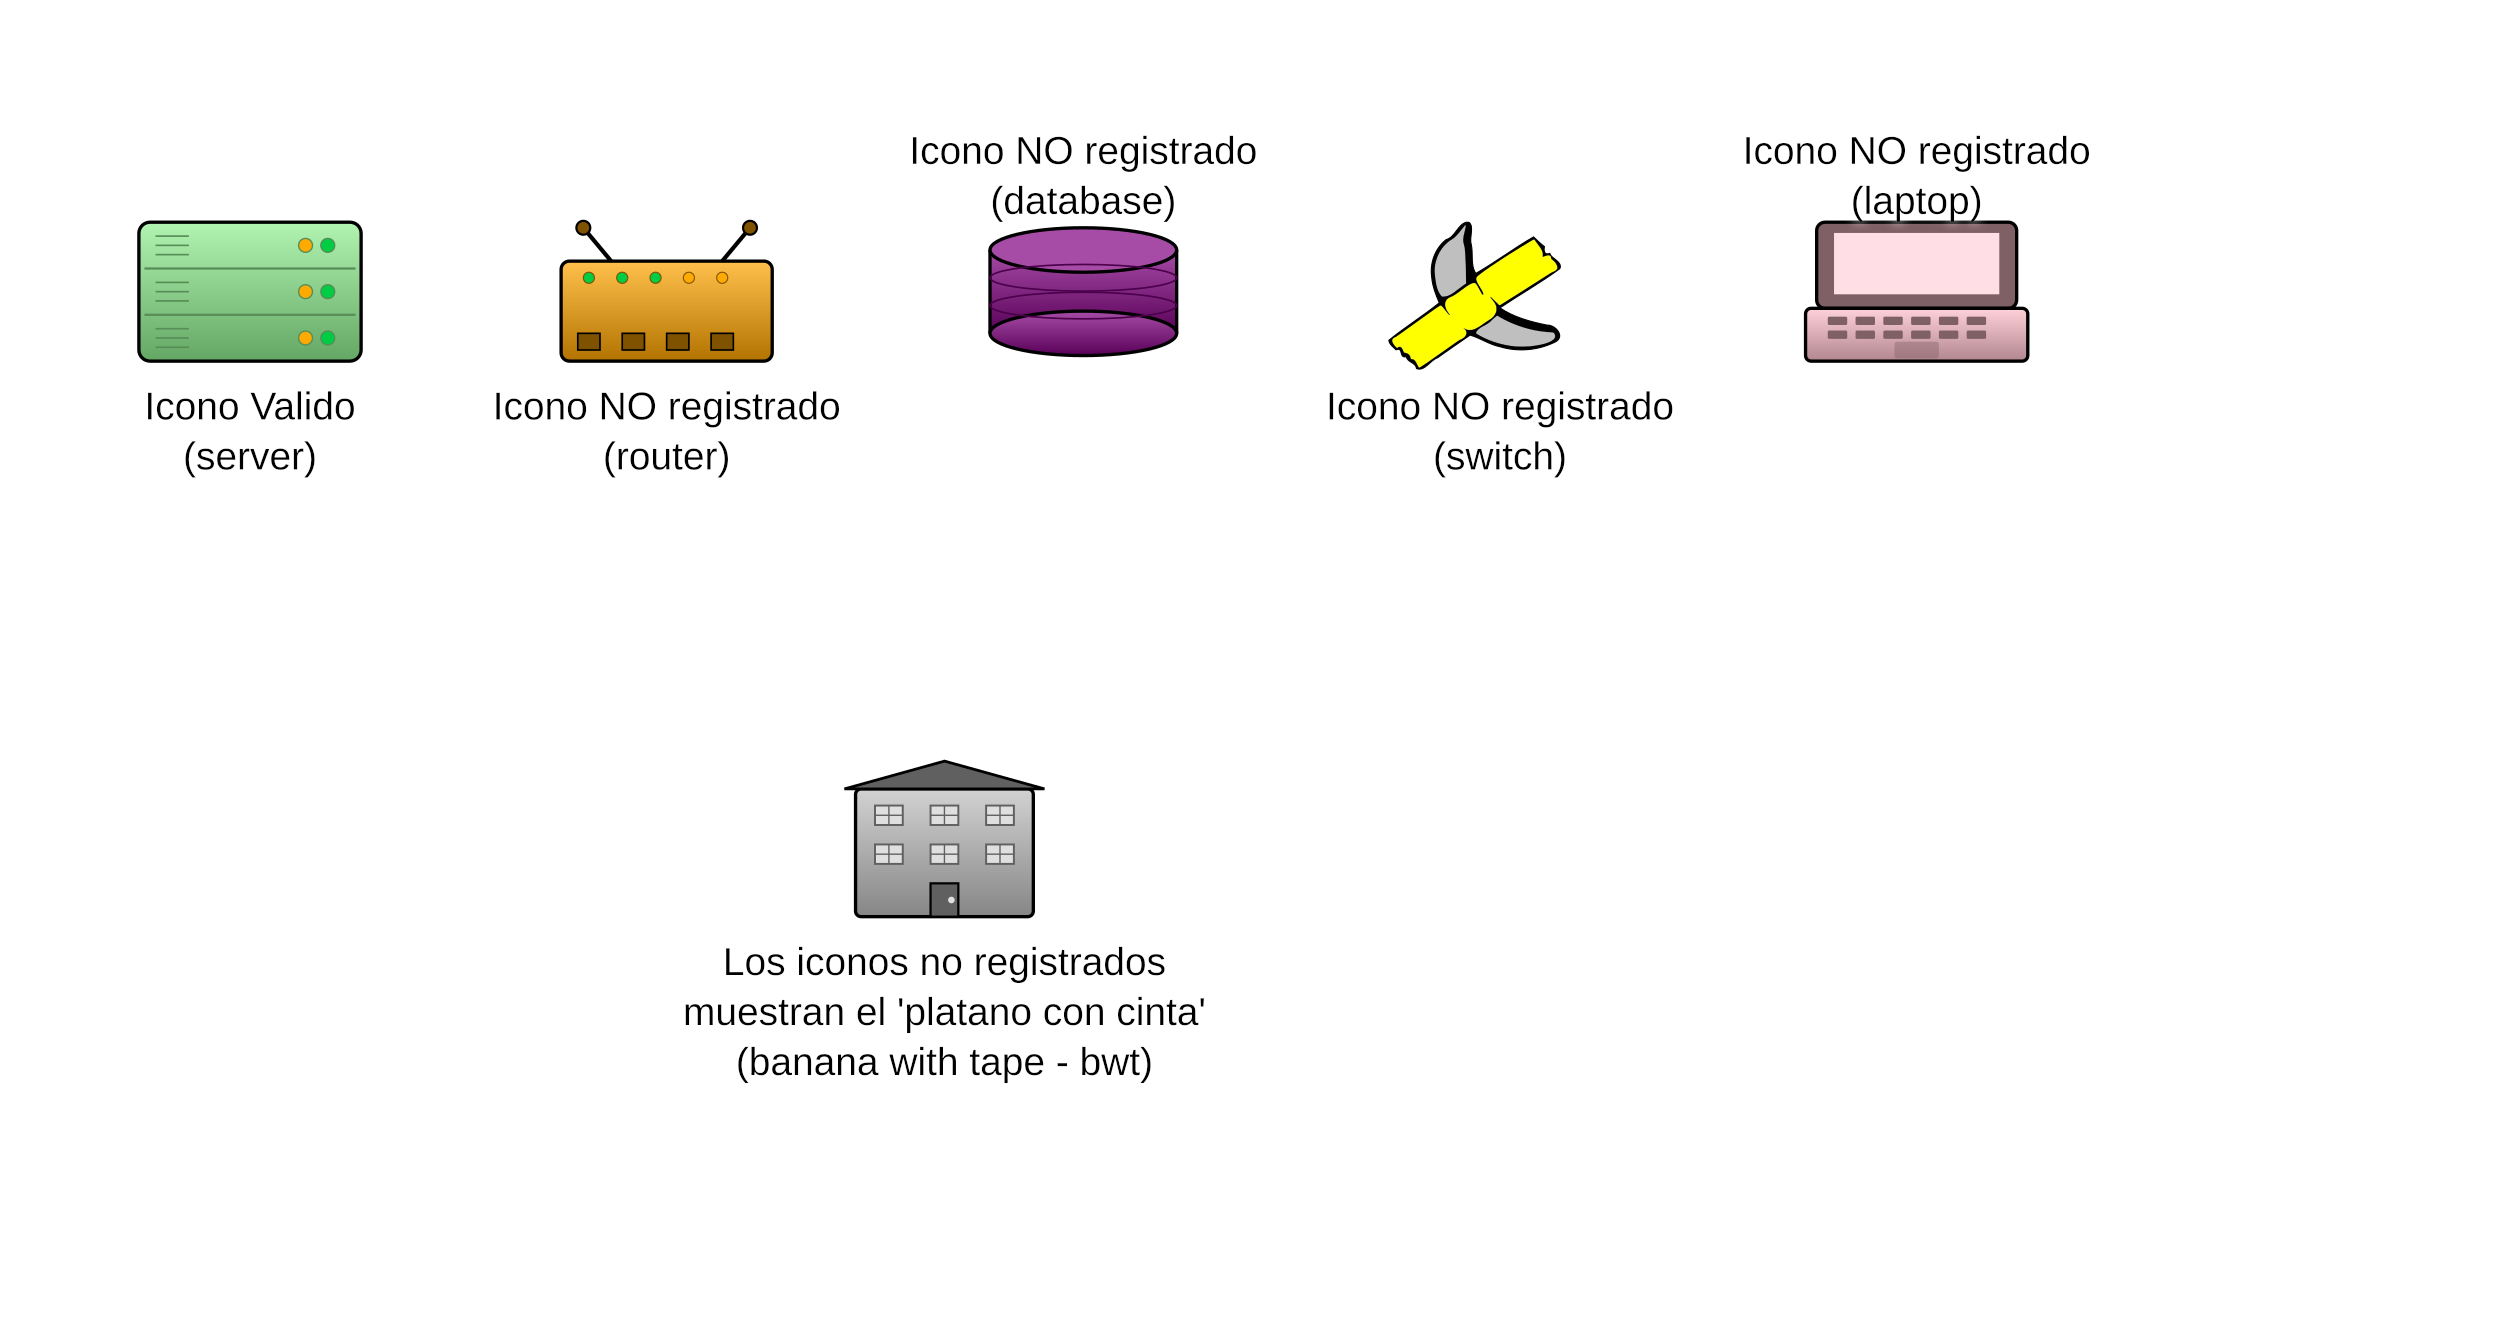
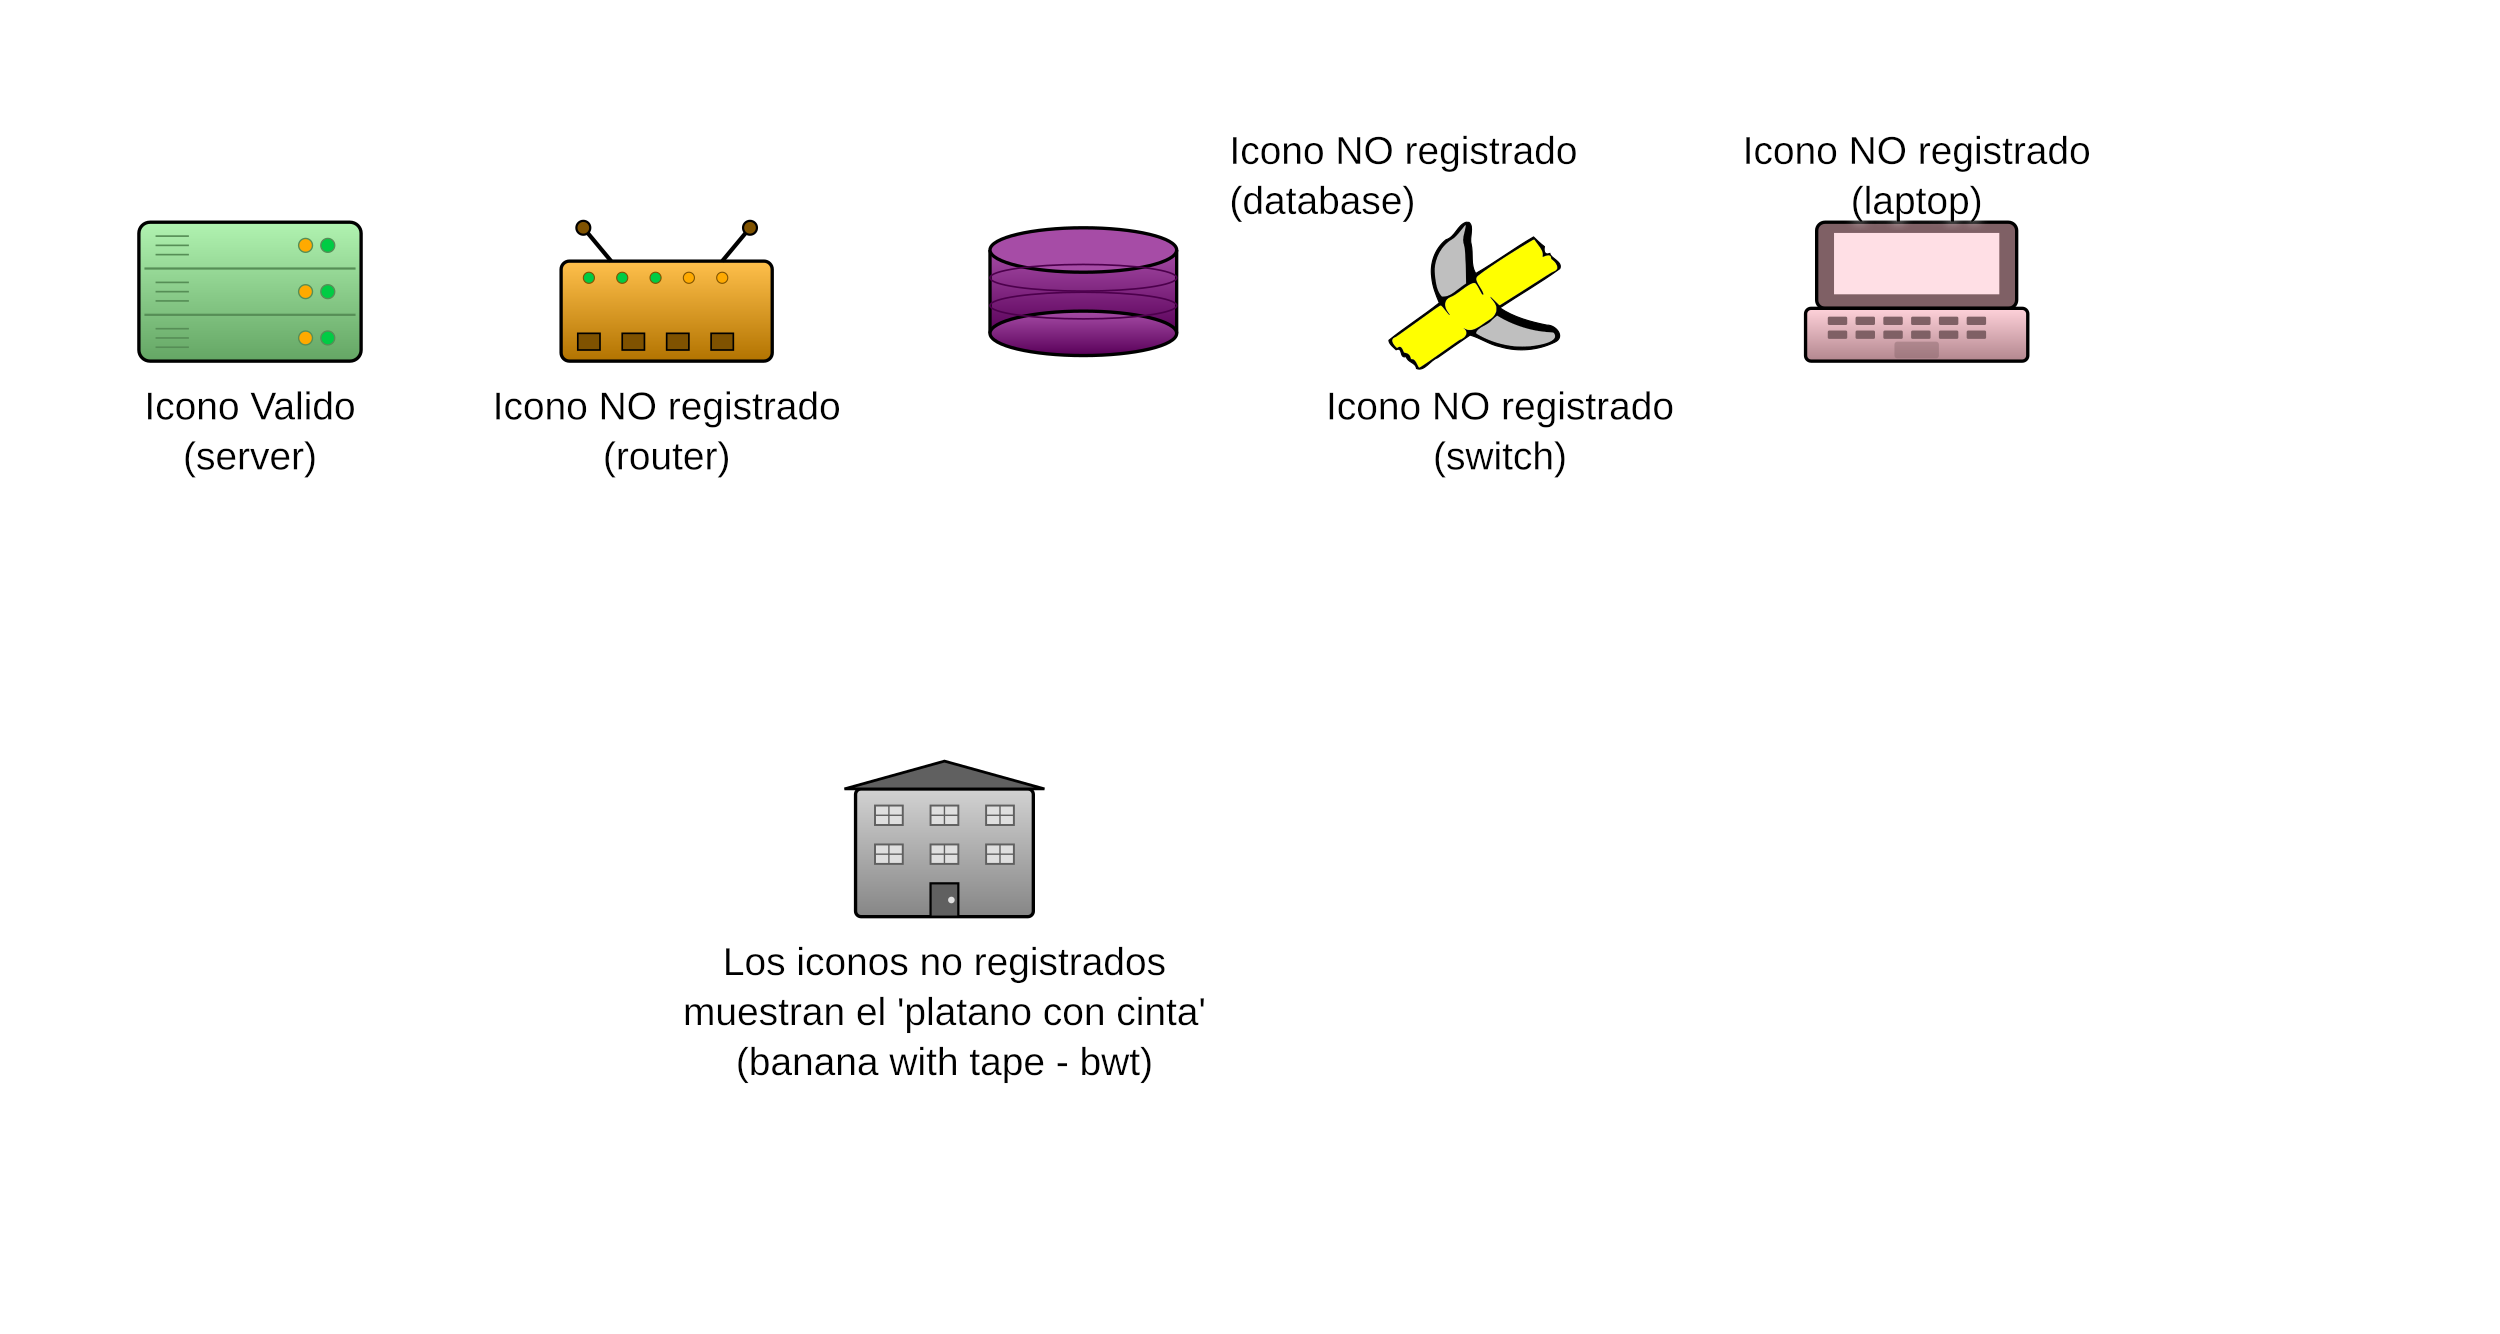
<svg xmlns="http://www.w3.org/2000/svg" baseProfile="full" height="480" version="1.1" viewBox="0,0,900,480" width="900">
  <defs>
    <filter height="140%" id="text-glow" width="140%" x="-20%" y="-20%">
      <feGaussianBlur in="SourceGraphic" result="blur" stdDeviation="2" />
      <feFlood flood-color="white" flood-opacity="1" result="color" />
      <feComposite in="color" in2="blur" operator="in" result="shadow" />
      <feMerge>
        <feMergeNode in="shadow" />
        <feMergeNode in="shadow" />
        <feMergeNode in="SourceGraphic" />
      </feMerge>
    </filter>
    <marker id="arrow-end" markerHeight="10" markerWidth="10" orient="auto" refX="10" refY="5">
      <path d="M 0 0 L 10 5 L 0 10 z" fill="black" />
    </marker>
    <marker id="arrow-start" markerHeight="10" markerWidth="10" orient="auto" refX="0" refY="5">
      <path d="M 10 0 L 0 5 L 10 10 z" fill="black" />
    </marker>
    <marker id="circle-start" markerHeight="10" markerWidth="10" orient="auto" refX="5" refY="5">
      <circle cx="5" cy="5" fill="black" r="4" />
    </marker>
    <marker id="circle-end" markerHeight="10" markerWidth="10" orient="auto" refX="5" refY="5">
      <circle cx="5" cy="5" fill="black" r="4" />
    </marker>
    <linearGradient id="gradient-valid1" x1="0%" x2="0%" y1="0%" y2="100%">
      <stop offset="0%" stop-color="#b1f3b1" />
      <stop offset="100%" stop-color="#64a664" />
    </linearGradient>
    <linearGradient id="gradient-invalid1" x1="0%" x2="0%" y1="0%" y2="100%">
      <stop offset="0%" stop-color="#ffc04c" />
      <stop offset="100%" stop-color="#b27300" />
    </linearGradient>
    <linearGradient id="gradient-invalid2" x1="0%" x2="0%" y1="0%" y2="100%">
      <stop offset="0%" stop-color="#a64ca6" />
      <stop offset="100%" stop-color="#590059" />
    </linearGradient>
    <linearGradient id="gradient-invalid4" x1="0%" x2="0%" y1="0%" y2="100%">
      <stop offset="0%" stop-color="#ffd2da" />
      <stop offset="100%" stop-color="#b2868e" />
    </linearGradient>
    <linearGradient id="gradient-nota" x1="0%" x2="0%" y1="0%" y2="100%">
      <stop offset="0%" stop-color="#d2d2d2" />
      <stop offset="100%" stop-color="#868686" />
    </linearGradient>
  </defs>
  <g id="valid1">
    <rect fill="url(#gradient-valid1)" height="50" rx="4" ry="4" stroke="black" stroke-width="1.2" width="80" x="50" y="80" />
    <line stroke="#568e56" stroke-width="0.8" x1="52" x2="128" y1="96.667" y2="96.667" />
    <line stroke="#568e56" stroke-width="0.8" x1="52" x2="128" y1="113.333" y2="113.333" />
    <circle cx="118" cy="88.333" fill="#00cc44" r="2.5" stroke="#568e56" stroke-width="0.5" />
    <circle cx="110" cy="88.333" fill="#ffaa00" r="2.5" stroke="#568e56" stroke-width="0.5" />
    <circle cx="118" cy="105.0" fill="#00cc44" r="2.5" stroke="#568e56" stroke-width="0.5" />
    <circle cx="110" cy="105.0" fill="#ffaa00" r="2.5" stroke="#568e56" stroke-width="0.5" />
    <circle cx="118" cy="121.667" fill="#00cc44" r="2.5" stroke="#568e56" stroke-width="0.5" />
    <circle cx="110" cy="121.667" fill="#ffaa00" r="2.5" stroke="#568e56" stroke-width="0.5" />
    <line stroke="#568e56" stroke-width="0.6" x1="56" x2="68" y1="85.0" y2="85.0" />
    <line stroke="#568e56" stroke-width="0.6" x1="56" x2="68" y1="88.333" y2="88.333" />
    <line stroke="#568e56" stroke-width="0.6" x1="56" x2="68" y1="91.667" y2="91.667" />
    <line stroke="#568e56" stroke-width="0.6" x1="56" x2="68" y1="101.667" y2="101.667" />
    <line stroke="#568e56" stroke-width="0.6" x1="56" x2="68" y1="105.0" y2="105.0" />
    <line stroke="#568e56" stroke-width="0.6" x1="56" x2="68" y1="108.333" y2="108.333" />
    <line stroke="#568e56" stroke-width="0.6" x1="56" x2="68" y1="118.333" y2="118.333" />
    <line stroke="#568e56" stroke-width="0.6" x1="56" x2="68" y1="121.667" y2="121.667" />
    <line stroke="#568e56" stroke-width="0.6" x1="56" x2="68" y1="125" y2="125" />
  </g>
  <g id="invalid1">
    <rect fill="url(#gradient-invalid1)" height="36" rx="3" ry="3" stroke="black" stroke-width="1.2" width="76" x="202" y="94" />
    <line stroke="black" stroke-width="1.5" x1="220" x2="210" y1="94" y2="82" />
    <circle cx="210" cy="82" fill="#7f5200" r="2.5" stroke="black" stroke-width="0.8" />
    <line stroke="black" stroke-width="1.5" x1="260" x2="270" y1="94" y2="82" />
    <circle cx="270" cy="82" fill="#7f5200" r="2.5" stroke="black" stroke-width="0.8" />
    <rect fill="#7f5200" height="6" stroke="black" stroke-width="0.6" width="8" x="208.0" y="120" />
    <rect fill="#7f5200" height="6" stroke="black" stroke-width="0.6" width="8" x="224.0" y="120" />
    <rect fill="#7f5200" height="6" stroke="black" stroke-width="0.6" width="8" x="240.0" y="120" />
    <rect fill="#7f5200" height="6" stroke="black" stroke-width="0.6" width="8" x="256.0" y="120" />
    <circle cx="212" cy="100" fill="#00cc44" r="2" stroke="#7f5200" stroke-width="0.4" />
    <circle cx="224" cy="100" fill="#00cc44" r="2" stroke="#7f5200" stroke-width="0.4" />
    <circle cx="236" cy="100" fill="#00cc44" r="2" stroke="#7f5200" stroke-width="0.4" />
    <circle cx="248" cy="100" fill="#ffaa00" r="2" stroke="#7f5200" stroke-width="0.4" />
    <circle cx="260" cy="100" fill="#ffaa00" r="2" stroke="#7f5200" stroke-width="0.4" />
  </g>
  <g id="invalid2">
    <rect fill="url(#gradient-invalid2)" height="30" stroke="none" width="67.2" x="356.4" y="90" />
    <line stroke="black" stroke-width="1.2" x1="356.4" x2="356.4" y1="90" y2="120" />
    <line stroke="black" stroke-width="1.2" x1="423.6" x2="423.6" y1="90" y2="120" />
    <ellipse cx="390.0" cy="120" fill="url(#gradient-invalid2)" rx="33.6" ry="8" stroke="black" stroke-width="1.2" />
    <ellipse cx="390.0" cy="90" fill="#a64ca6" rx="33.6" ry="8" stroke="black" stroke-width="1.2" />
    <ellipse cx="390.0" cy="100.0" fill="none" rx="33.6" ry="4.8" stroke="#4c004c" stroke-width="0.6" />
    <ellipse cx="390.0" cy="110.0" fill="none" rx="33.6" ry="4.8" stroke="#4c004c" stroke-width="0.6" />
  </g>
  <path d="m 33.383,8e-4 c -3.861,1.276 -4.632,6.375 -8.714,7.581 -4.764,3.802 -7.027,10.143 -6.166,16.126 0.332,3.889 1.752,7.574 3.294,11.123 C 14.744,40.509 7.02,45.292 0,51.014 c 0.009,1.604 2.572,3.522 3.123,4.068 3.252,-1.413 1.181,4.024 4.391,2.937 0.548,2.652 4.06,2.418 4.425,5.181 3.475,1.41 5.871,-3.609 9.042,-4.64 4.692,-3.27 9.332,-6.616 14.074,-9.815 4.492,1.25 8.363,4.127 12.984,5.036 7.804,2.363 16.436,1.566 23.73,-2.021 4.637,-2.283 0.27,-7.484 -3.512,-7.301 -7.08,-1.444 -14.27,-3.366 -20.325,-7.461 8.566,-5.751 17.588,-10.816 25.892,-16.956 1.4,-2.94 -3.966,-4.451 -4.299,-6.523 -2.584,0.913 -2.666,-1.538 -2.349,-2.974 -1.639,-1.2 -3.727,-3.256 -4.683,-4.18 -8.531,4.923 -16.408,10.89 -24.954,15.789 -2.407,-3.723 -1.014,-8.565 -2.011,-12.734 -0.858,-2.879 1.401,-7.49 -0.91,-9.338 L 33.968,0.049 33.383,0 Z m -0.187,0.891 c 0.307,3.056 -2.296,6.005 -0.538,9.156 0.676,5.46 0.605,10.972 0.7,16.462 -3.362,1.818 -6.593,6.282 -10.532,5.583 C 20.299,29.426 20.202,25.236 19.716,21.748 19.537,15.919 22.465,9.915 27.693,7.117 29.982,5.458 31.38,2.921 33.196,0.892 Z m 29.594,6.439 c 1.468,2.535 4.402,4.608 3.58,7.658 1.62,-0.525 3.841,-1.75 3.772,0.866 2.411,1.438 4.433,4.937 0.367,5.69 -7.523,4.961 -15.19,9.699 -22.796,14.53 -0.922,-1.074 -5.605,-6.126 -3.166,-2.691 3.265,2.949 2.283,7.386 -1.678,9.051 -3.098,2.163 -7.066,6.086 -10.817,3.161 2.84,1.602 1.263,4.593 -1.565,5.268 -5.793,4.028 -11.479,8.345 -17.461,12.156 C 11.925,61.347 11.677,58.839 9.395,59.165 9.428,57.047 7.922,56.52 6.43,56.329 6.05,54.978 5.144,52.721 3.569,54.452 1.89,53.17 -0.134,50.232 3.122,49.497 9.528,44.959 15.785,40.209 22.282,35.799 c 1.534,0.805 3.739,5.001 4.03,4.096 -2.476,-2.378 -3.286,-6.738 0.844,-7.771 3.4,-1.609 6.755,-5.67 9.964,-6.033 1.665,1.041 2.759,5.711 3.725,5.183 -0.248,-2.839 -5.47,-6.435 -1.878,-8.598 7.428,-5.488 15.297,-10.356 23.223,-15.079 l 0.601,-0.265 z m -16.048,32.976 c 7.332,4.475 15.827,7.108 24.431,7.288 2.959,3.628 -4.241,5.122 -6.893,5.565 -9.078,1.721 -18.817,-0.227 -26.633,-5.08 0.095,-2.885 5.252,-3.33 6.821,-5.915 0.759,-0.619 1.512,-1.244 2.274,-1.859 z" fill="black" stroke="black" stroke-width="0.5" transform="translate(500,80) scale(0.8333333)" />
  <path d="m 12.421,61.7 c -0.902,-1.952 -1.52,-2.59 -2.51,-2.59 -0.366,0 -0.394,-0.037 -0.534,-0.712 -0.192,-0.926 -0.841,-1.609 -1.798,-1.893 -0.367,-0.109 -0.758,-0.198 -0.868,-0.198 -0.132,0 -0.303,-0.286 -0.5,-0.833 -0.359,-1.001 -0.977,-1.715 -1.483,-1.715 -0.194,0 -0.55,0.122 -0.792,0.272 l -0.44,0.272 -0.62,-0.61 c -0.728,-0.717 -1.398,-1.903 -1.398,-2.474 0,-0.802 0.372,-1.2 1.532,-1.641 0.174,-0.066 2.639,-1.801 5.478,-3.854 12.106,-8.757 13.688,-9.854 13.984,-9.693 0.355,0.194 1.061,0.987 2.241,2.516 0.939,1.217 1.295,1.577 1.562,1.577 0.162,0 -0.013,-0.328 -0.555,-1.045 -2.205,-2.913 -1.752,-5.696 1.105,-6.788 1.095,-0.419 2.425,-1.284 5.174,-3.367 2.315,-1.755 3.87,-2.61 4.763,-2.62 0.538,-0.006 0.602,0.031 1.04,0.608 0.257,0.338 0.857,1.37 1.333,2.294 0.962,1.865 1.143,2.125 1.485,2.125 0.55,0 0.116,-1.191 -1.151,-3.161 -1.637,-2.545 -1.955,-3.523 -1.449,-4.452 0.322,-0.591 4.239,-3.42 9.844,-7.11 5.272,-3.47 14.436,-9.106 14.807,-9.106 0.104,0 0.25,0.129 0.324,0.287 0.074,0.158 0.576,0.852 1.115,1.544 1.899,2.436 2.449,3.615 2.312,4.955 -0.083,0.81 -0.056,0.833 0.645,0.54 1.949,-0.814 2.972,-0.576 2.972,0.691 0,0.275 0.119,0.442 0.509,0.712 1.237,0.858 2.167,2.284 2.167,3.325 0,0.516 -0.063,0.655 -0.481,1.074 -0.304,0.304 -0.718,0.552 -1.124,0.672 -0.373,0.111 -1.627,0.83 -2.991,1.715 -4.236,2.749 -19.173,12.223 -20.217,12.824 -0.097,0.056 -0.874,-0.637 -2.082,-1.859 -1.185,-1.198 -1.952,-1.885 -1.992,-1.783 -0.08,0.203 0.384,0.916 1.095,1.682 0.293,0.315 0.745,1.001 1.005,1.523 0.435,0.874 0.473,1.036 0.473,2.046 0,1.011 -0.037,1.172 -0.479,2.066 -0.542,1.096 -1.399,1.971 -2.524,2.575 -0.381,0.205 -1.237,0.775 -1.903,1.267 -3.189,2.357 -4.844,3.165 -6.507,3.179 -0.845,0.006 -1.073,-0.046 -1.848,-0.424 -1.208,-0.59 -1.212,-0.59 -0.581,-0.046 1.227,1.057 1.193,2.49 -0.087,3.644 -0.549,0.495 -1.416,0.993 -1.728,0.993 -0.101,0 -2.325,1.527 -4.943,3.394 -8.075,5.757 -12.392,8.713 -12.727,8.713 -0.078,0 -0.372,-0.497 -0.652,-1.106 z" fill="#ffff00" fill-rule="evenodd" stroke="#cbcbcb" stroke-width="0.061" transform="translate(500,80) scale(0.8333333)" />
  <path d="m 22.489,31.526 c -0.644,-0.734 -1.396,-2.342 -1.757,-3.76 -0.432,-1.697 -0.883,-5.167 -0.882,-6.787 0.004,-5.564 2.986,-10.939 7.526,-13.568 1.006,-0.582 2.356,-1.975 4.136,-4.265 0.828,-1.065 1.544,-1.937 1.591,-1.937 0.171,0 -0.106,1.6 -0.623,3.596 -0.598,2.313 -0.619,3.41 -0.095,4.954 0.183,0.541 0.362,1.662 0.466,2.923 0.166,2.008 0.43,9.398 0.44,12.279 l 0.006,1.463 -1.133,0.768 c -0.623,0.422 -1.922,1.395 -2.887,2.162 -2.278,1.81 -3.763,2.566 -5.227,2.66 l -1.07,0.069 z" fill="#bfbfbf" fill-rule="evenodd" stroke="#cbcbcb" stroke-width="0.07" transform="translate(500,80) scale(0.8333333)" />
  <path d="m 54.636,53.585 c -5.485,-0.529 -10.731,-2.116 -15.274,-4.62 -0.724,-0.399 -1.388,-0.784 -1.478,-0.855 -0.591,-0.475 0.836,-2.072 2.72,-3.043 1.859,-0.959 3.013,-1.723 3.553,-2.354 0.266,-0.311 0.963,-0.956 1.549,-1.433 l 1.064,-0.867 1.095,0.648 c 4.874,2.882 11.326,5.166 17.039,6.033 1.662,0.252 5.114,0.597 5.978,0.597 0.393,0 0.852,0.84 0.853,1.56 0.002,1.979 -3.896,3.534 -10.742,4.286 -1.216,0.134 -5.172,0.165 -6.358,0.051 z" fill="#bfbfbf" fill-rule="evenodd" stroke="#cbcbcb" stroke-width="0.07" transform="translate(500,80) scale(0.8333333)" />
  <g id="invalid4">
    <rect fill="#7f6065" height="31.0" rx="3" ry="3" stroke="black" stroke-width="1.2" width="72" x="654" y="80" />
    <rect fill="#ffdfe5" height="22.6" stroke="#7f6065" stroke-width="0.5" width="60" x="660" y="83.6" />
    <rect fill="url(#gradient-invalid4)" height="19.0" rx="2" ry="2" stroke="black" stroke-width="1.2" width="80" x="650" y="111.0" />
    <rect fill="#7f6065" height="3" rx="0.5" ry="0.5" stroke="none" width="7" x="658" y="114.0" />
    <rect fill="#7f6065" height="3" rx="0.5" ry="0.5" stroke="none" width="7" x="668" y="114.0" />
    <rect fill="#7f6065" height="3" rx="0.5" ry="0.5" stroke="none" width="7" x="678" y="114.0" />
    <rect fill="#7f6065" height="3" rx="0.5" ry="0.5" stroke="none" width="7" x="688" y="114.0" />
    <rect fill="#7f6065" height="3" rx="0.5" ry="0.5" stroke="none" width="7" x="698" y="114.0" />
    <rect fill="#7f6065" height="3" rx="0.5" ry="0.5" stroke="none" width="7" x="708" y="114.0" />
    <rect fill="#7f6065" height="3" rx="0.5" ry="0.5" stroke="none" width="7" x="658" y="119.0" />
    <rect fill="#7f6065" height="3" rx="0.5" ry="0.5" stroke="none" width="7" x="668" y="119.0" />
    <rect fill="#7f6065" height="3" rx="0.5" ry="0.5" stroke="none" width="7" x="678" y="119.0" />
    <rect fill="#7f6065" height="3" rx="0.5" ry="0.5" stroke="none" width="7" x="688" y="119.0" />
    <rect fill="#7f6065" height="3" rx="0.5" ry="0.5" stroke="none" width="7" x="698" y="119.0" />
    <rect fill="#7f6065" height="3" rx="0.5" ry="0.5" stroke="none" width="7" x="708" y="119.0" />
    <rect fill="#7f6065" height="6" opacity="0.4" rx="1" ry="1" stroke="none" width="16" x="682.0" y="123.0" />
  </g>
  <g id="nota">
    <rect fill="url(#gradient-nota)" height="46" rx="2" ry="2" stroke="black" stroke-width="1.2" width="64" x="308" y="284" />
    <polygon fill="#606060" points="304,284 340.0,274 376,284" stroke="black" stroke-width="1.0" />
    <rect fill="#dfdfdf" height="7" stroke="#606060" stroke-width="0.7" width="10" x="315" y="290" />
    <line stroke="#606060" stroke-width="0.5" x1="320.0" x2="320.0" y1="290" y2="297" />
    <line stroke="#606060" stroke-width="0.5" x1="315" x2="325" y1="293.5" y2="293.5" />
    <rect fill="#dfdfdf" height="7" stroke="#606060" stroke-width="0.7" width="10" x="335" y="290" />
    <line stroke="#606060" stroke-width="0.5" x1="340.0" x2="340.0" y1="290" y2="297" />
    <line stroke="#606060" stroke-width="0.5" x1="335" x2="345" y1="293.5" y2="293.5" />
    <rect fill="#dfdfdf" height="7" stroke="#606060" stroke-width="0.7" width="10" x="355" y="290" />
    <line stroke="#606060" stroke-width="0.5" x1="360.0" x2="360.0" y1="290" y2="297" />
    <line stroke="#606060" stroke-width="0.5" x1="355" x2="365" y1="293.5" y2="293.5" />
    <rect fill="#dfdfdf" height="7" stroke="#606060" stroke-width="0.7" width="10" x="315" y="304" />
    <line stroke="#606060" stroke-width="0.5" x1="320.0" x2="320.0" y1="304" y2="311" />
    <line stroke="#606060" stroke-width="0.5" x1="315" x2="325" y1="307.5" y2="307.5" />
    <rect fill="#dfdfdf" height="7" stroke="#606060" stroke-width="0.7" width="10" x="335" y="304" />
    <line stroke="#606060" stroke-width="0.5" x1="340.0" x2="340.0" y1="304" y2="311" />
    <line stroke="#606060" stroke-width="0.5" x1="335" x2="345" y1="307.5" y2="307.5" />
    <rect fill="#dfdfdf" height="7" stroke="#606060" stroke-width="0.7" width="10" x="355" y="304" />
    <line stroke="#606060" stroke-width="0.5" x1="360.0" x2="360.0" y1="304" y2="311" />
    <line stroke="#606060" stroke-width="0.5" x1="355" x2="365" y1="307.5" y2="307.5" />
    <rect fill="#606060" height="12" stroke="black" stroke-width="0.8" width="10" x="335.0" y="318" />
    <circle cx="342.5" cy="324.0" fill="#dfdfdf" r="1.2" />
  </g>
  <text fill="black" filter="url(#text-glow)" font-family="Arial, sans-serif" font-size="14px" text-anchor="middle" x="90.0" y="151.0">Icono Valido</text>
  <text fill="black" filter="url(#text-glow)" font-family="Arial, sans-serif" font-size="14px" text-anchor="middle" x="90.0" y="169.0">(server)</text>
  <text fill="black" filter="url(#text-glow)" font-family="Arial, sans-serif" font-size="14px" text-anchor="middle" x="240.0" y="151.0">Icono NO registrado</text>
  <text fill="black" filter="url(#text-glow)" font-family="Arial, sans-serif" font-size="14px" text-anchor="middle" x="240.0" y="169.0">(router)</text>
-   <text fill="black" filter="url(#text-glow)" font-family="Arial, sans-serif" font-size="14px" text-anchor="middle" x="390.0" y="59.0">Icono NO registrado</text>
-   <text fill="black" filter="url(#text-glow)" font-family="Arial, sans-serif" font-size="14px" text-anchor="middle" x="390.0" y="77.0">(database)</text>
+   <text fill="black" filter="url(#text-glow)" font-family="Arial, sans-serif" font-size="14px" text-anchor="start" x="442.6" y="59.0">Icono NO registrado</text>
+   <text fill="black" filter="url(#text-glow)" font-family="Arial, sans-serif" font-size="14px" text-anchor="start" x="442.6" y="77.0">(database)</text>
  <text fill="black" filter="url(#text-glow)" font-family="Arial, sans-serif" font-size="14px" text-anchor="middle" x="540.0" y="151.0">Icono NO registrado</text>
  <text fill="black" filter="url(#text-glow)" font-family="Arial, sans-serif" font-size="14px" text-anchor="middle" x="540.0" y="169.0">(switch)</text>
  <text fill="black" filter="url(#text-glow)" font-family="Arial, sans-serif" font-size="14px" text-anchor="middle" x="690.0" y="59.0">Icono NO registrado</text>
  <text fill="black" filter="url(#text-glow)" font-family="Arial, sans-serif" font-size="14px" text-anchor="middle" x="690.0" y="77.0">(laptop)</text>
  <text fill="black" filter="url(#text-glow)" font-family="Arial, sans-serif" font-size="14px" text-anchor="middle" x="340.0" y="351.0">Los iconos no registrados</text>
  <text fill="black" filter="url(#text-glow)" font-family="Arial, sans-serif" font-size="14px" text-anchor="middle" x="340.0" y="369.0">muestran el 'platano con cinta'</text>
  <text fill="black" filter="url(#text-glow)" font-family="Arial, sans-serif" font-size="14px" text-anchor="middle" x="340.0" y="387.0">(banana with tape - bwt)</text>
</svg>
